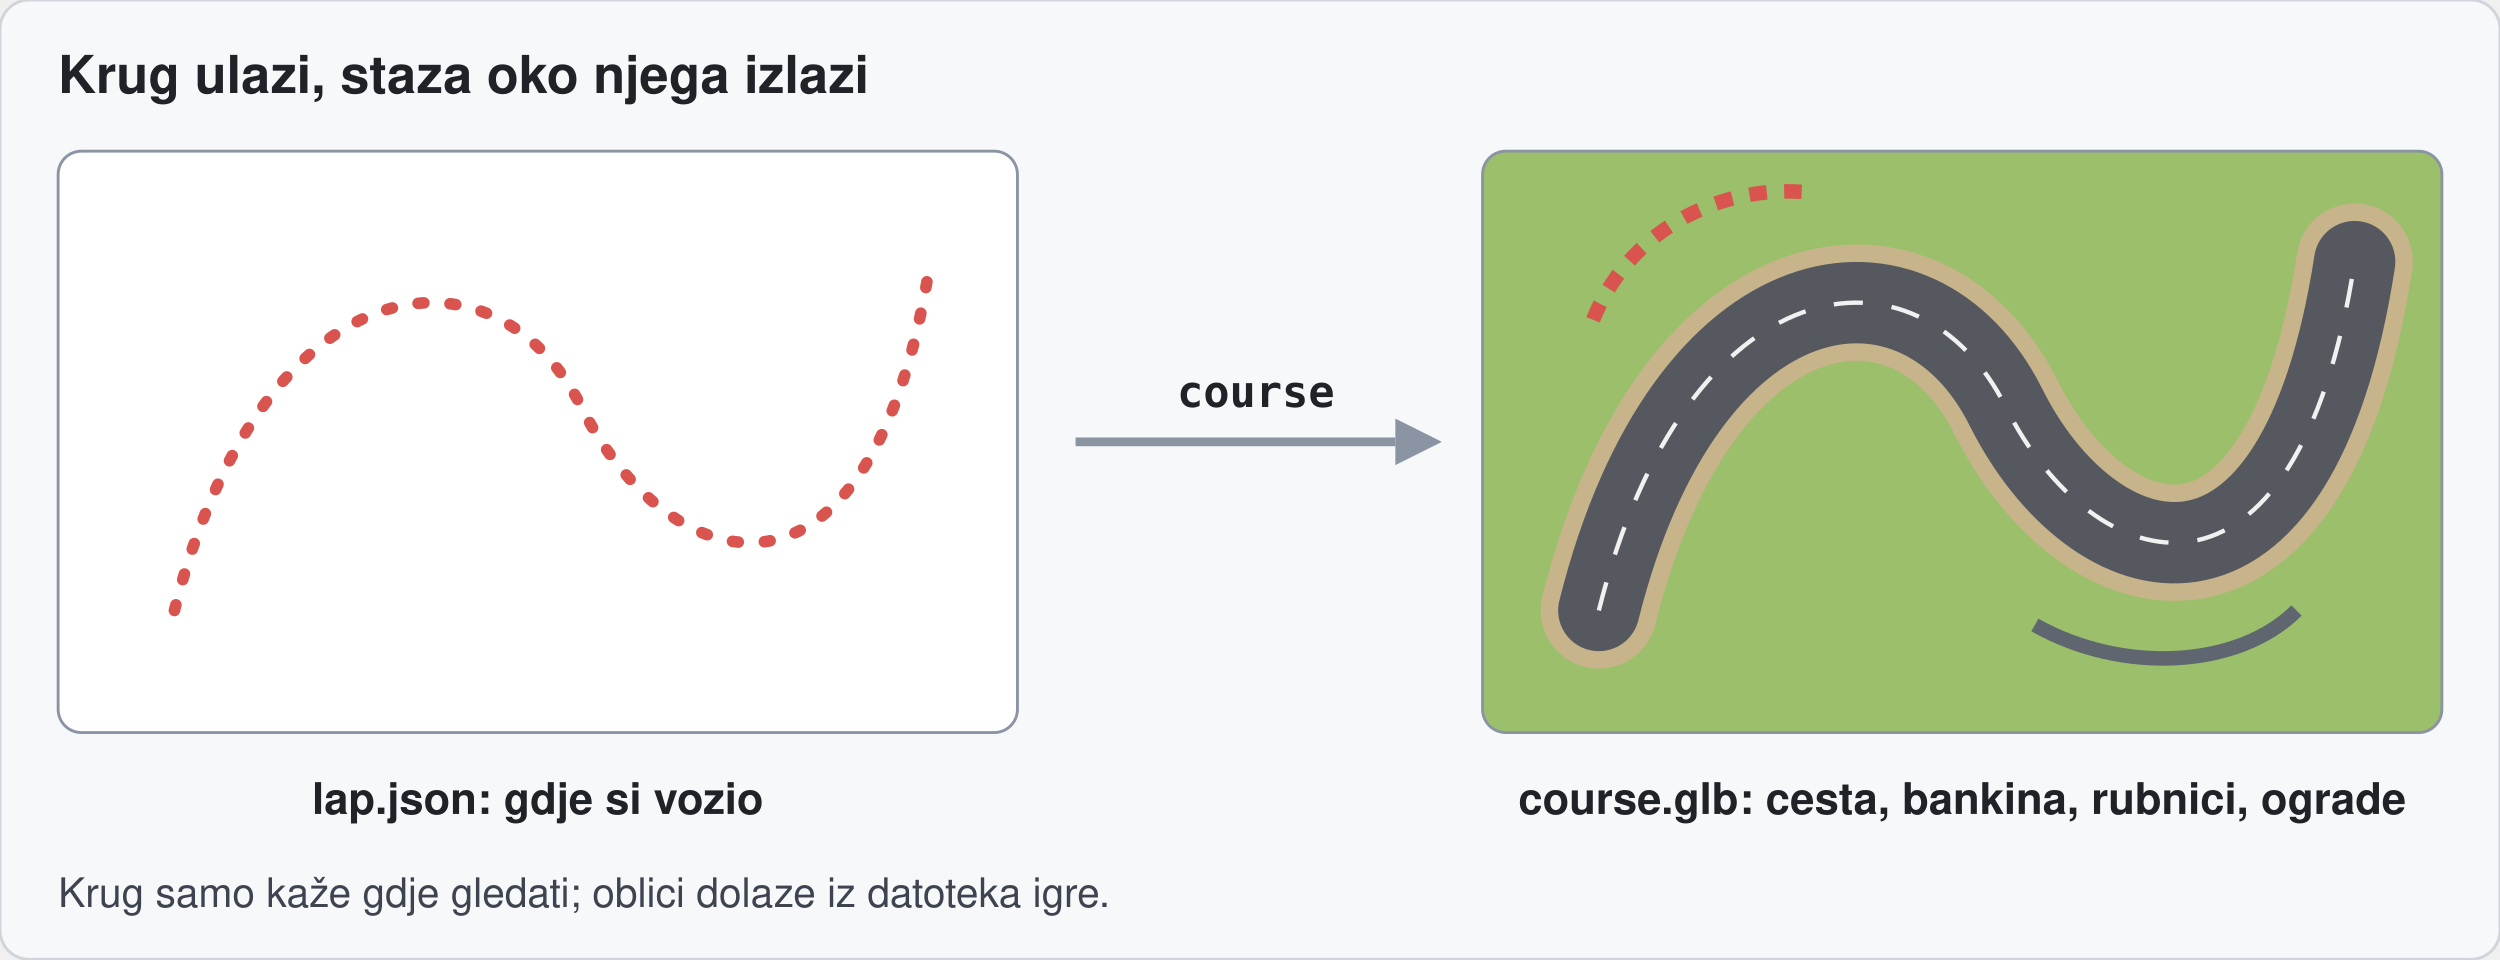
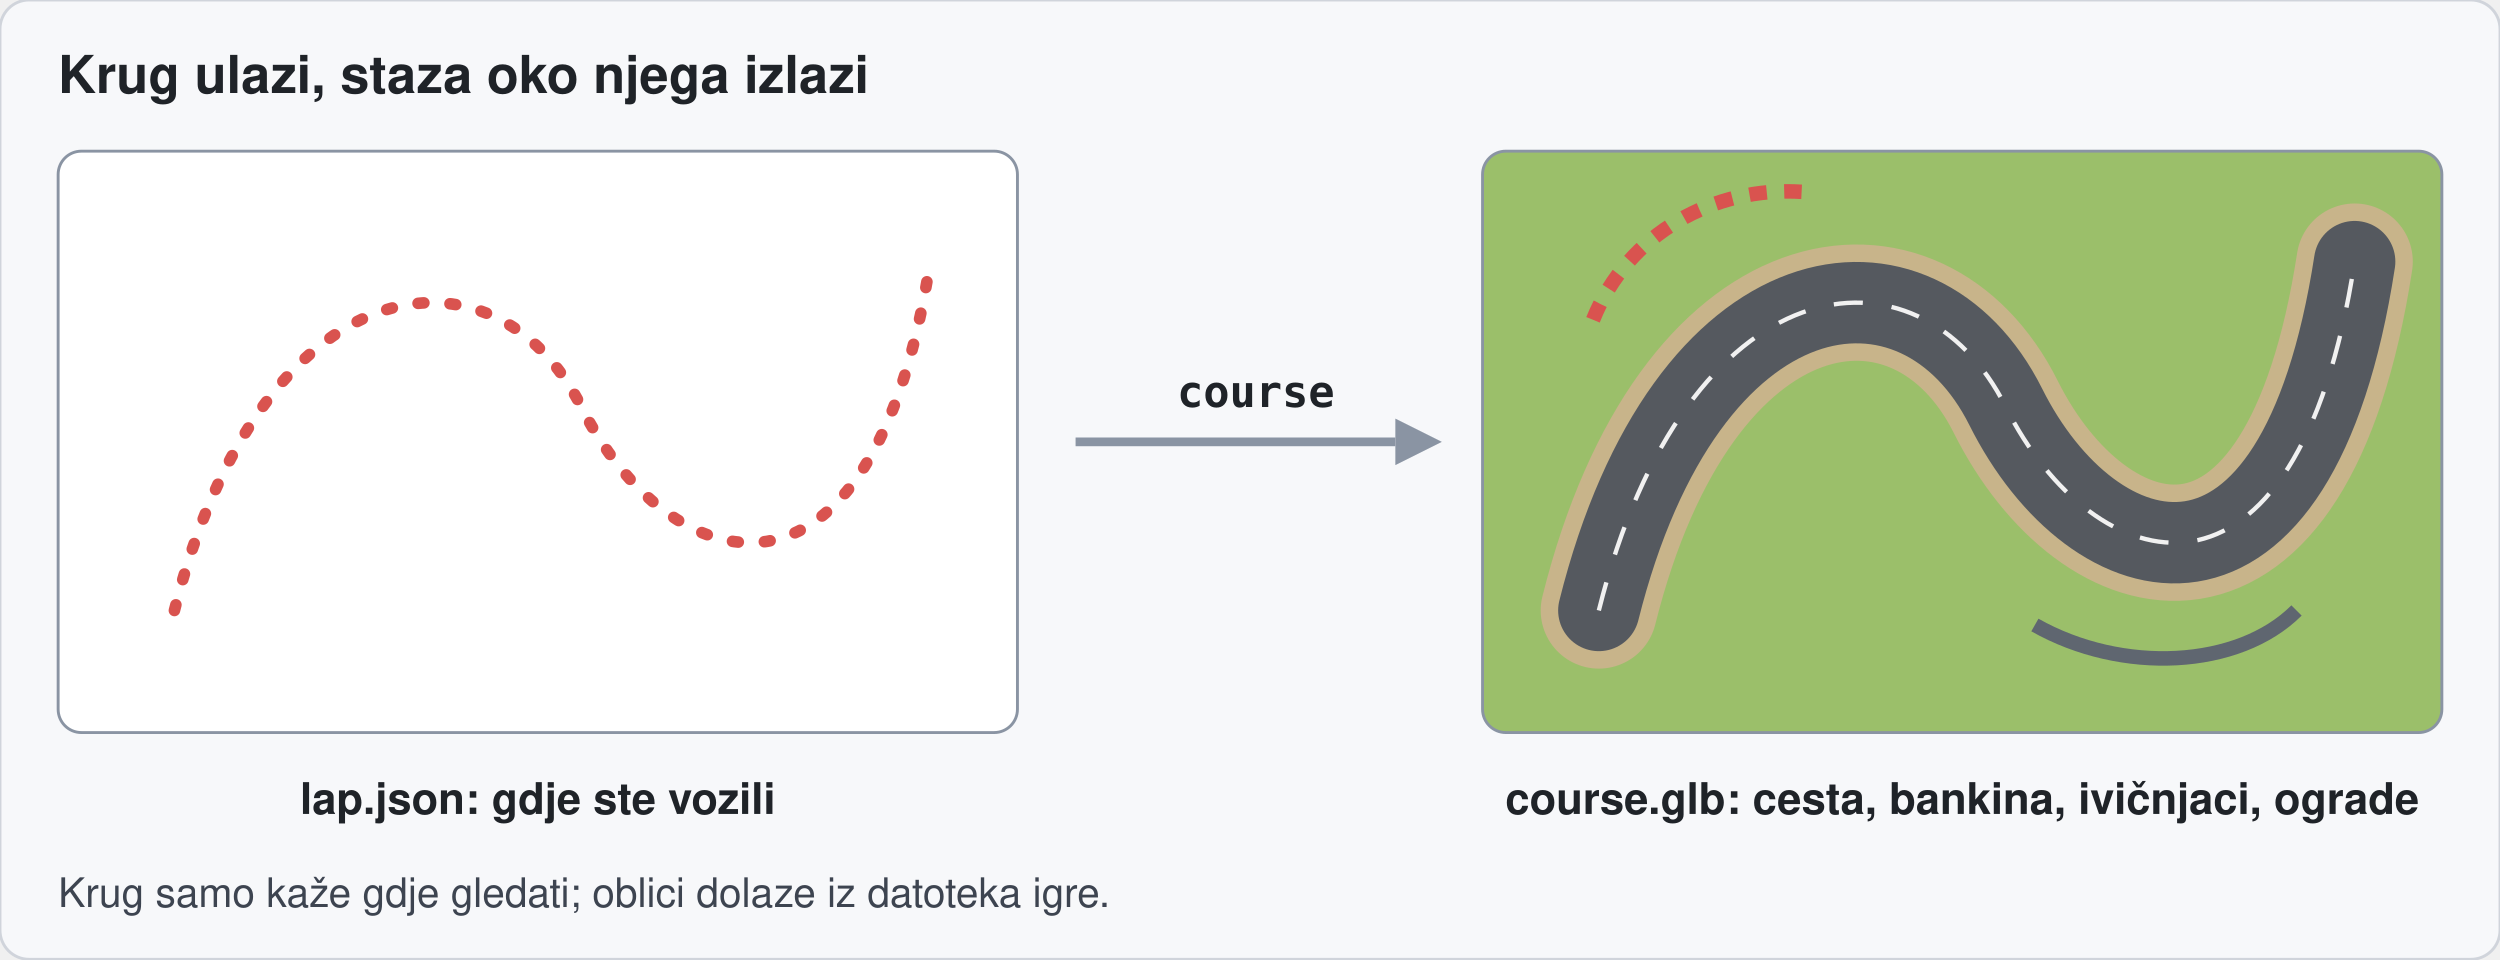
<svg xmlns="http://www.w3.org/2000/svg" width="860" height="330" viewBox="0 0 860 330" role="img" aria-label="A lap goes in, the track around it comes out">
  <rect width="860" height="330" rx="10" fill="#f7f8fa" stroke="#d0d4db" />
  <text x="20" y="32" font-family="Segoe UI,Helvetica,Arial,sans-serif" font-size="18" font-weight="600" fill="#1f2328" text-anchor="start">Krug ulazi, staza oko njega izlazi</text>
  <rect x="20" y="52" width="330" height="200" rx="8" fill="#ffffff" stroke="#8a94a3" />
  <path d="M60,210 C90,90 170,80 200,140 S300,220 320,90" fill="none" stroke="#d9534f" stroke-width="4" stroke-dasharray="2 9" stroke-linecap="round" />
-   <text x="185" y="280" font-family="Segoe UI,Helvetica,Arial,sans-serif" font-size="15" font-weight="600" fill="#1f2328" text-anchor="middle">lap.json: gdje si vozio</text>
+   <text x="185" y="280" font-family="Segoe UI,Helvetica,Arial,sans-serif" font-size="15" font-weight="600" fill="#1f2328" text-anchor="middle">lap.json: gdje ste vozili</text>
  <path d="M370,152 H480" stroke="#8a94a3" stroke-width="3" fill="none" />
  <path d="M480,144 L496,152 L480,160 z" fill="#8a94a3" />
  <text x="432" y="140" font-family="Consolas,Menlo,DejaVu Sans Mono,monospace" font-size="15" font-weight="600" fill="#1f2328" text-anchor="middle">course</text>
  <rect x="510" y="52" width="330" height="200" rx="8" fill="#9bbf6a" stroke="#8a94a3" />
  <path d="M550,210 C580,90 660,80 690,140 S790,220 810,90" fill="none" stroke="#c8b48a" stroke-width="40" stroke-linecap="round" />
  <path d="M550,210 C580,90 660,80 690,140 S790,220 810,90" fill="none" stroke="#55595f" stroke-width="28" stroke-linecap="round" />
  <path d="M550,210 C580,90 660,80 690,140 S790,220 810,90" fill="none" stroke="#f1f1f1" stroke-width="1.5" stroke-dasharray="10 10" />
  <path d="M548,110 C560,80 590,64 620,66" fill="none" stroke="#d9534f" stroke-width="5" stroke-dasharray="6 6" />
  <path d="M700,215 C730,232 770,230 790,210" fill="none" stroke="#5f6670" stroke-width="5" />
-   <text x="675" y="280" font-family="Segoe UI,Helvetica,Arial,sans-serif" font-size="15" font-weight="600" fill="#1f2328" text-anchor="middle">course.glb: cesta, bankina, rubnici, ograde</text>
+   <text x="675" y="280" font-family="Segoe UI,Helvetica,Arial,sans-serif" font-size="15" font-weight="600" fill="#1f2328" text-anchor="middle">course.glb: cesta, bankina, ivičnjaci, ograde</text>
  <text x="20" y="312" font-family="Segoe UI,Helvetica,Arial,sans-serif" font-size="14" font-weight="400" fill="#3d4450" text-anchor="start">Krug samo kaže gdje gledati; oblici dolaze iz datoteka igre.</text>
</svg>
